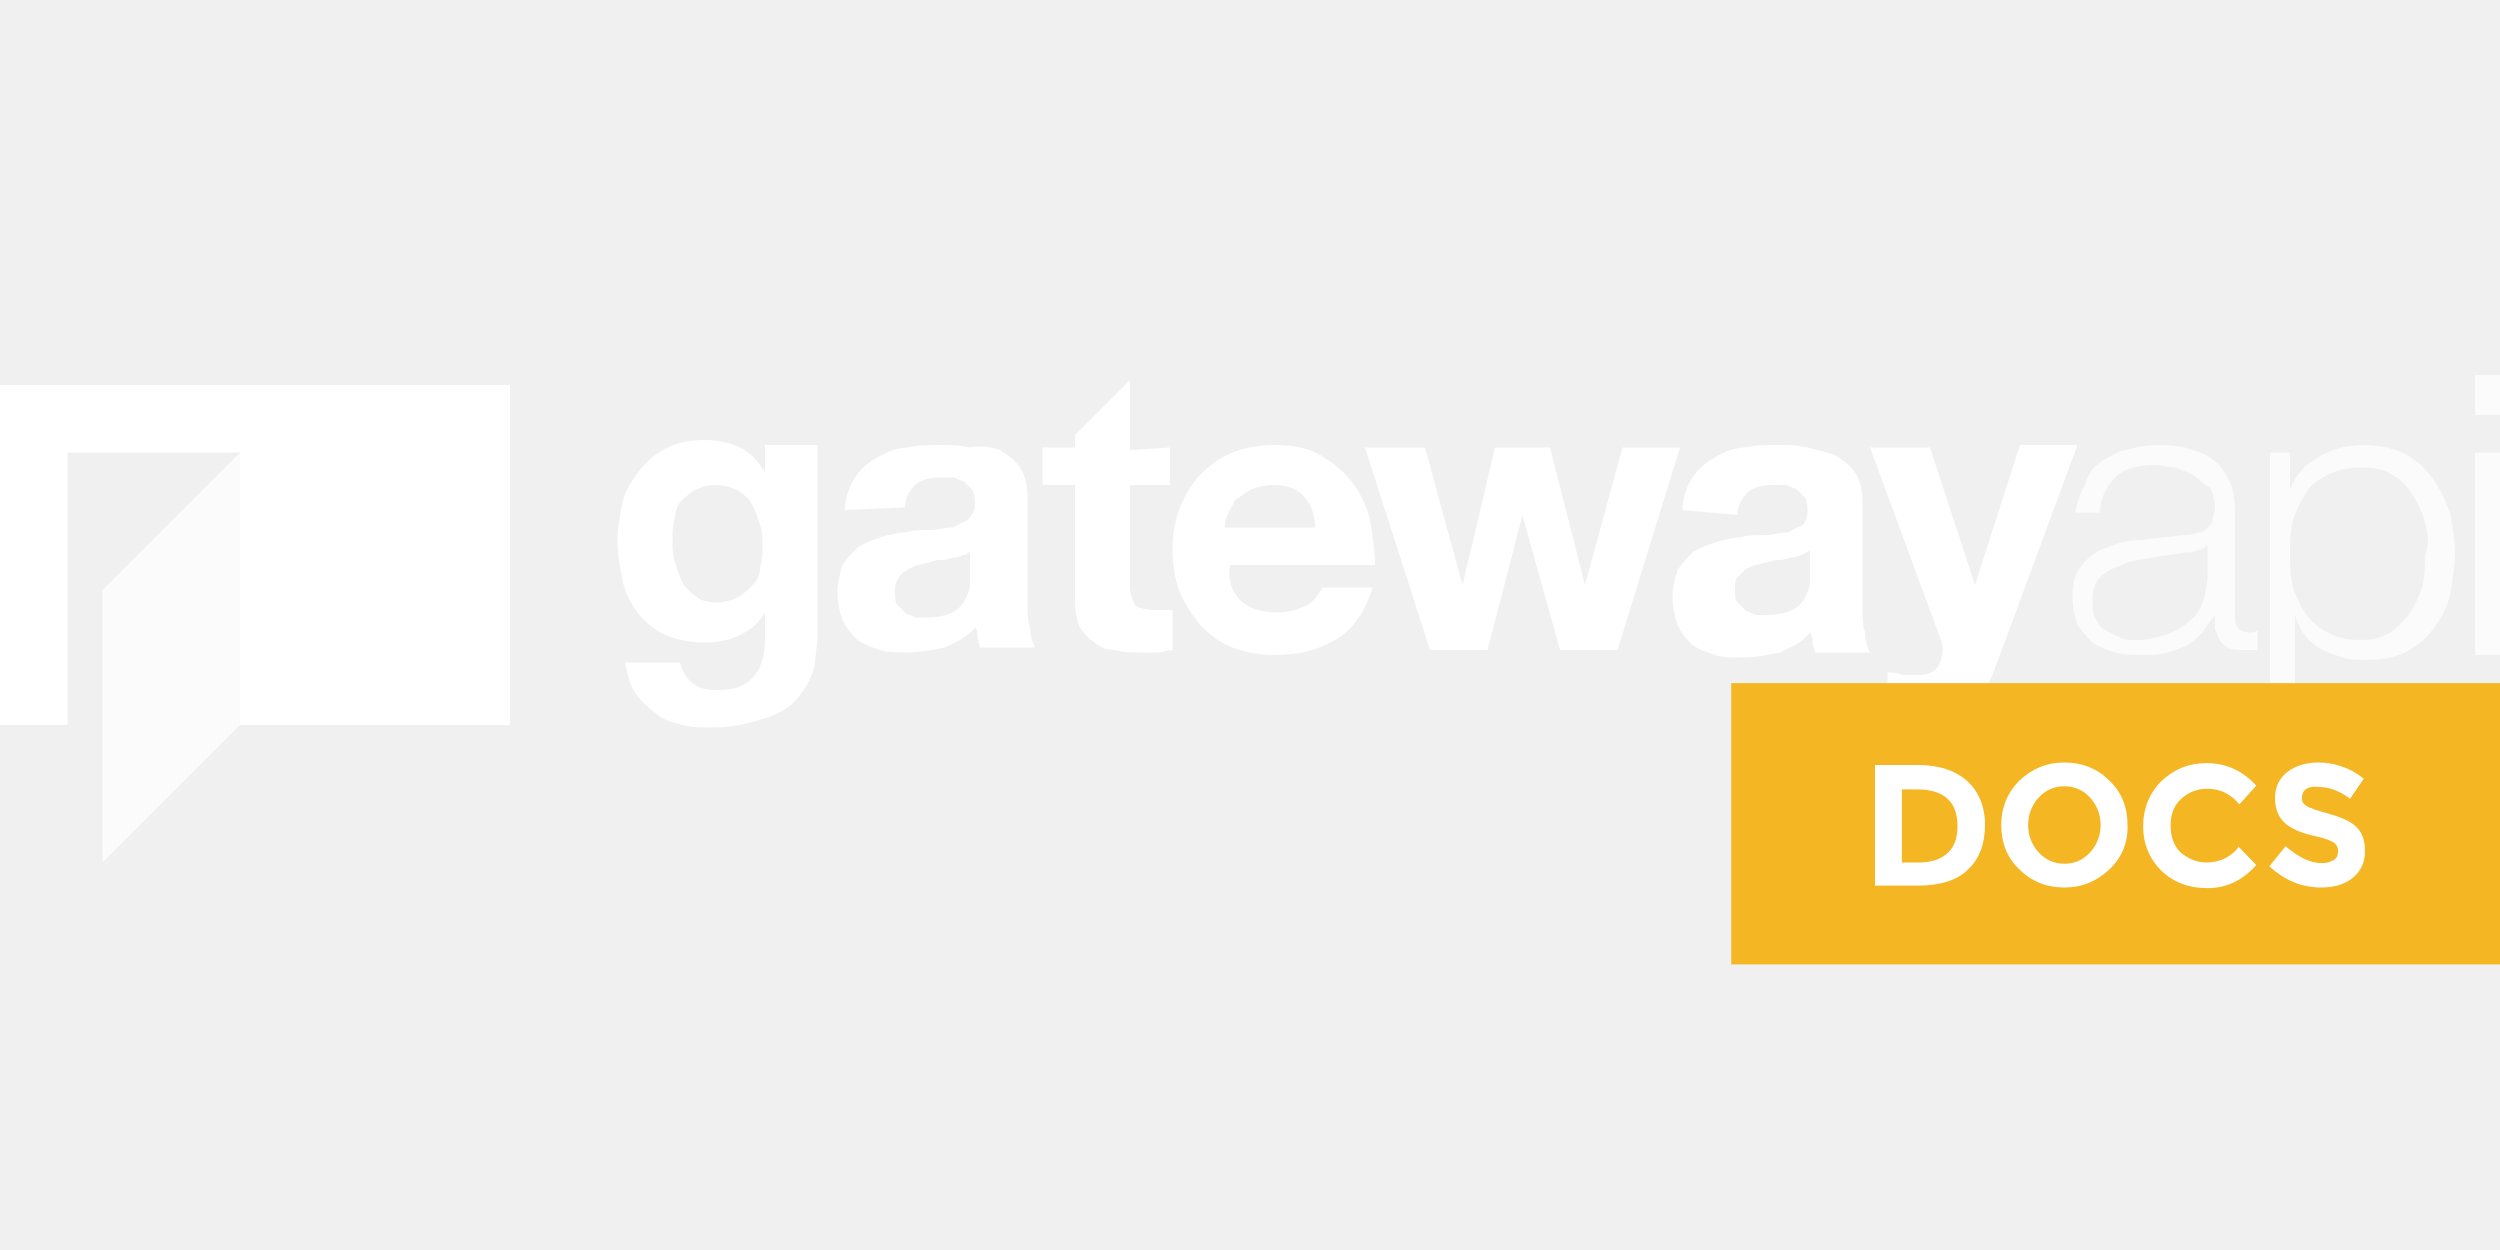
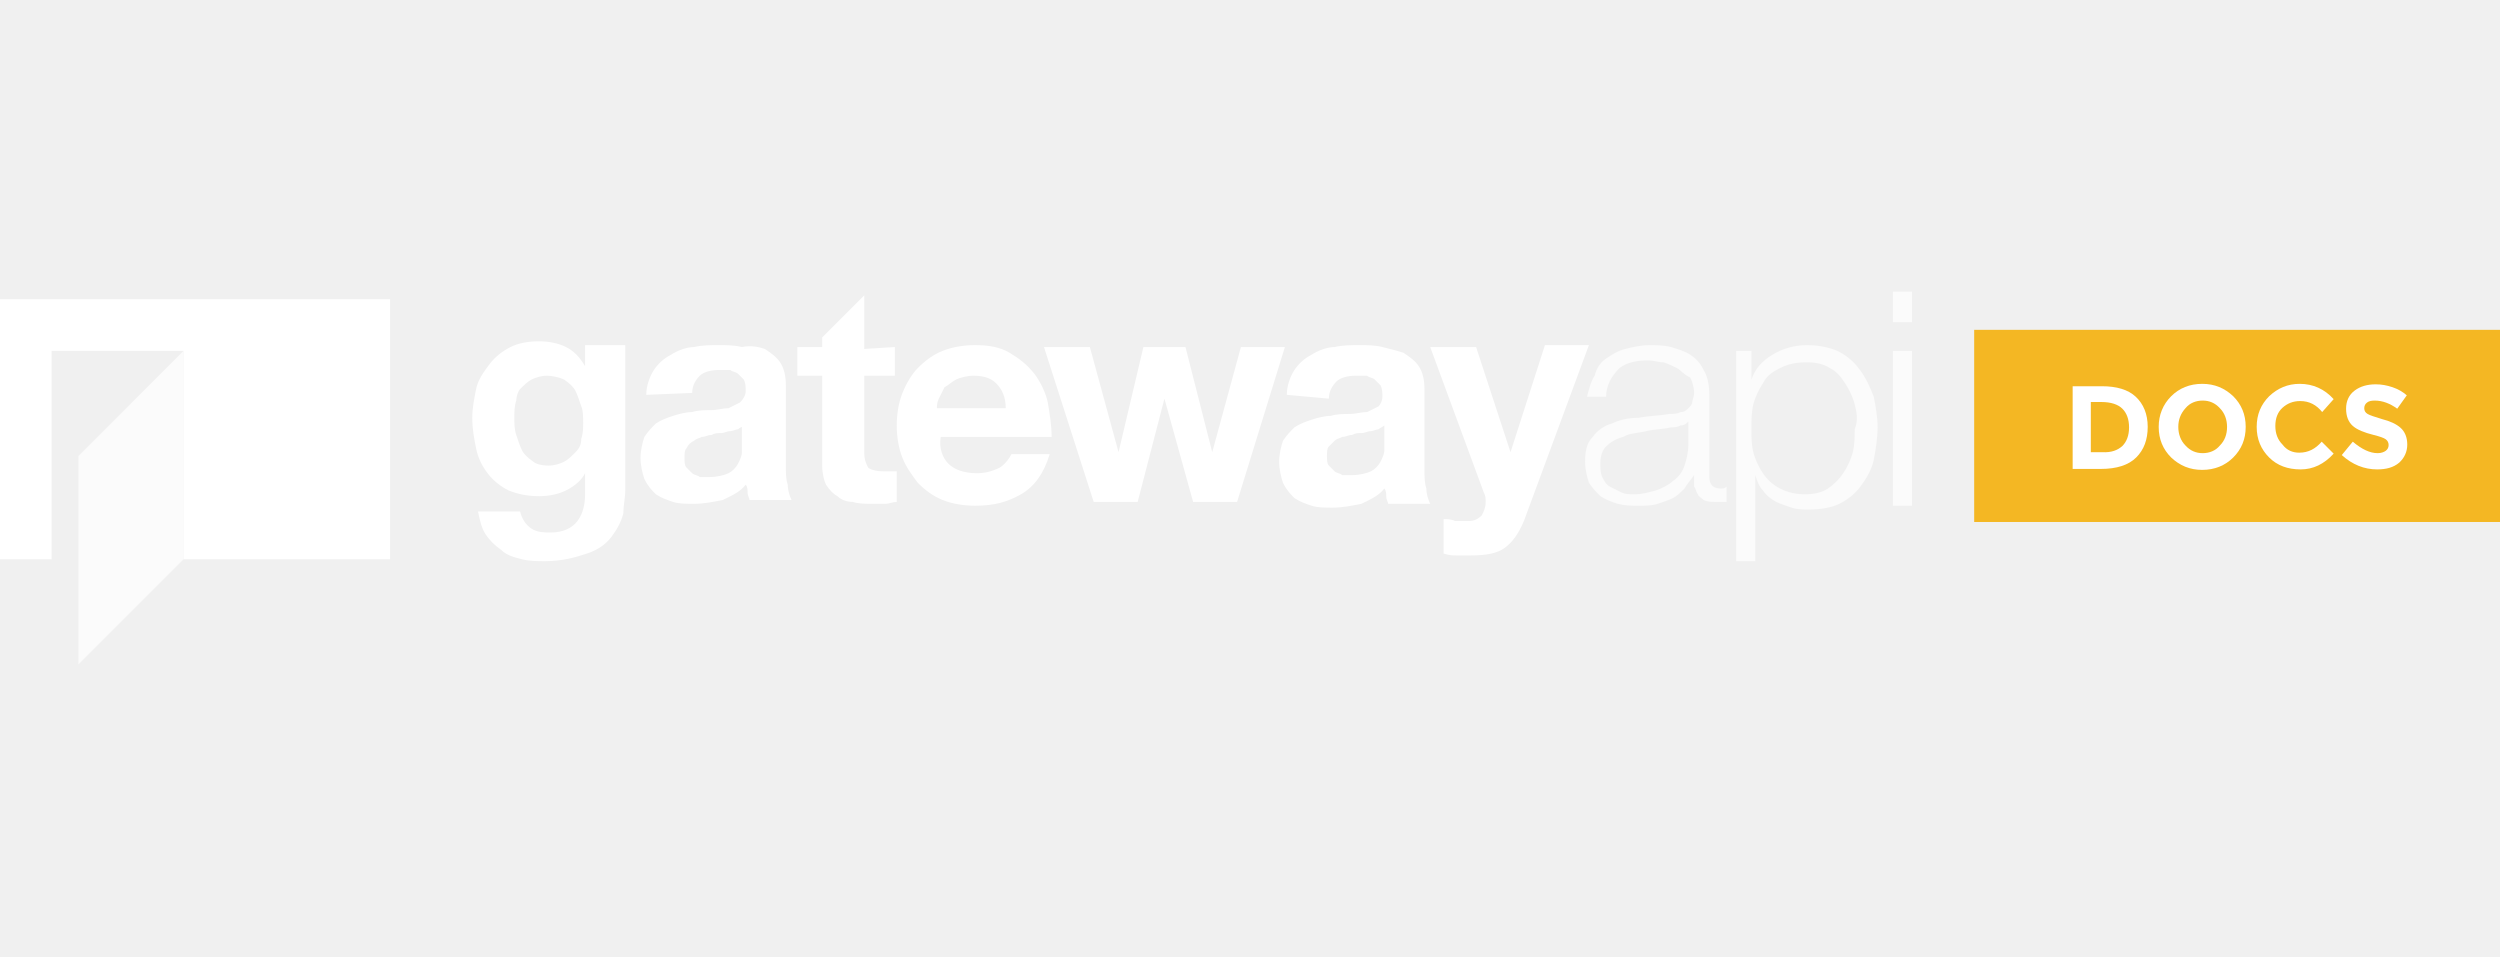
- <svg xmlns="http://www.w3.org/2000/svg" version="1.1" id="Layer_1" x="0px" y="0px" viewBox="0 0 400 200" enable-background="new 0 0 400 200" xml:space="preserve">
-   <polygon fill="#FFFFFF" points="0,61.6 0,116 10.8,116 10.8,72.4 38.4,72.4 38.4,116 81.6,116 81.6,61.6 " />
-   <polygon opacity="0.7" fill="#FFFFFF" enable-background="new    " points="38.4,116 16.4,138 16.4,94.4 38.4,72.4 " />
+ <svg xmlns="http://www.w3.org/2000/svg" version="1.1" id="Layer_1" x="0px" y="0px" viewBox="11 0 523 200" enable-background="new 11 0 523 200" xml:space="preserve">
  <g>
-     <path fill="#FFFFFF" d="M130.4,106.4c-0.4,1.6-1.2,3.2-2.4,4.8c-1.2,1.6-2.8,2.8-5.2,3.6c-2.4,0.8-5.2,1.6-8.8,1.6   c-1.6,0-3.2,0-4.8-0.4c-1.6-0.4-3.2-0.8-4.4-2c-1.2-0.8-2.4-2-3.2-3.2c-0.8-1.2-1.2-2.8-1.6-4.8h8.8c0.4,1.6,1.2,2.8,2.4,3.6   c1.2,0.8,2.8,0.8,4,0.8c2.4,0,4.4-0.8,5.6-2.4s1.6-3.6,1.6-5.6V98l0,0c-0.8,1.6-2.4,2.8-4,3.6s-3.6,1.2-5.6,1.2   c-2.4,0-4.4-0.4-6.4-1.2c-1.6-0.8-3.2-2-4.4-3.6s-2-3.2-2.4-5.2s-0.8-4-0.8-6.4c0-2,0.4-4,0.8-6s1.6-3.6,2.8-5.2   c1.2-1.6,2.8-2.8,4.4-3.6c1.6-0.8,3.6-1.2,6-1.2c2,0,4,0.4,5.6,1.2c1.6,0.8,2.8,2,4,4l0,0v-4.4h8.4v30.4   C130.8,103.2,130.4,104.8,130.4,106.4z M118,95.6c0.8-0.4,1.6-1.2,2.4-2s1.2-1.6,1.2-2.8c0.4-1.2,0.4-2.4,0.4-3.2   c0-1.2,0-2.8-0.4-3.6c-0.4-1.2-0.8-2.4-1.2-3.2c-0.4-0.8-1.2-1.6-2.4-2.4c-0.8-0.4-2.4-0.8-3.6-0.8s-2.4,0.4-3.2,0.8   c-0.8,0.4-1.6,1.2-2.4,2c-0.4,0.4-0.8,1.6-0.8,2.4c-0.4,1.2-0.4,2.4-0.4,3.6c0,1.2,0,2.4,0.4,3.6s0.8,2.4,1.2,3.2   c0.4,0.8,1.2,1.6,2.4,2.4c0.4,0.4,1.6,0.8,3.2,0.8C116,96.4,117.2,96,118,95.6z" />
-     <path fill="#FFFFFF" d="M135.2,81.6c0-2,0.8-4,1.6-5.2s2-2.4,3.6-3.2c1.2-0.8,3.2-1.6,4.8-1.6c1.6-0.4,3.6-0.4,5.2-0.4   c1.6,0,3.2,0,4.8,0.4c2-0.4,3.6,0,4.8,0.4c1.2,0.8,2.4,1.6,3.2,2.8c0.8,1.2,1.2,2.8,1.2,4.8v16.8c0,1.6,0,2.8,0.4,4   c0,1.2,0.4,2.4,0.8,3.2h-8.8c0-0.4-0.4-0.8-0.4-1.6c0-0.4,0-1.2-0.4-1.6c-1.2,1.6-3.2,2.4-4.8,3.2c-2,0.4-4,0.8-6,0.8   c-1.6,0-3.2,0-4.4-0.4c-1.2-0.4-2.4-0.8-3.6-1.6c-0.8-0.8-1.6-1.6-2.4-3.2c-0.4-1.2-0.8-2.8-0.8-4.4c0-1.6,0.4-3.2,0.8-4.4   c0.8-1.2,1.6-2,2.4-2.8c1.2-0.8,2.4-1.2,3.6-1.6c1.2-0.4,2.8-0.8,4-0.8c1.2-0.4,2.8-0.4,4-0.4s2.4-0.4,3.6-0.4   c0.8-0.4,1.6-0.8,2.4-1.2c0.8-0.8,1.2-1.6,1.2-2.4c0-0.8,0-1.6-0.4-2.4c-0.4-0.4-0.8-0.8-1.2-1.2c-0.4-0.4-1.2-0.4-1.6-0.8   c-0.8,0-1.6,0-2.4,0c-1.6,0-3.2,0.4-4,1.2c-0.8,0.8-1.6,2-1.6,3.6L135.2,81.6L135.2,81.6z M155.6,88c-0.4,0.4-0.8,0.4-1.2,0.8   c-0.4,0-1.2,0.4-1.6,0.4c-0.8,0-1.2,0.4-2,0.4s-1.2,0-2,0.4c-0.8,0-1.2,0.4-2,0.4c-0.8,0.4-1.2,0.4-1.6,0.8   c-0.8,0.4-1.2,0.8-1.6,1.6c-0.4,0.4-0.4,1.2-0.4,2c0,0.8,0,1.6,0.4,2c0.4,0.4,0.8,0.8,1.2,1.2s1.2,0.4,1.6,0.8c0.8,0,1.2,0,2,0   c1.6,0,3.2-0.4,4-0.8c0.8-0.4,1.6-1.2,2-2s0.8-1.6,0.8-2.4s0-1.6,0-2V88H155.6z" />
-     <path fill="#FFFFFF" d="M187.2,71.6v6h-6.4v16c0,1.6,0.4,2.4,0.8,3.2c0.4,0.4,1.6,0.8,3.2,0.8c0.4,0,0.8,0,1.6,0c0.4,0,0.8,0,1.2,0   v6.4c-0.8,0-1.6,0.4-2.4,0.4c-0.8,0-1.6,0-2.8,0s-2.8,0-4-0.4c-1.2,0-2.4-0.4-3.2-1.2c-0.8-0.4-1.6-1.2-2.4-2.4   c-0.4-0.8-0.8-2.4-0.8-4V77.6h-5.2v-6h5.2v-2l8.8-8.8V72L187.2,71.6L187.2,71.6z" />
-     <path fill="#FFFFFF" d="M198.4,96c1.2,1.2,3.2,2,6,2c1.6,0,3.2-0.4,4.8-1.2c1.2-0.8,2-2,2.4-2.8h8c-1.2,4-3.2,6.8-6,8.4   s-5.6,2.4-9.6,2.4c-2.4,0-4.8-0.4-6.8-1.2c-2-0.8-3.6-2-5.2-3.6c-1.2-1.6-2.4-3.2-3.2-5.2s-1.2-4.4-1.2-6.8c0-2.4,0.4-4.8,1.2-6.8   s2-4,3.2-5.2c1.6-1.6,3.2-2.8,5.2-3.6c2-0.8,4.4-1.2,6.8-1.2c2.8,0,5.2,0.4,7.2,1.6s3.6,2.4,5.2,4.4c1.2,1.6,2.4,4,2.8,6   c0.4,2.4,0.8,4.8,0.8,7.2h-23.2C196.4,92.8,197.2,94.8,198.4,96z M208.4,79.2c-1.2-1.2-2.8-1.6-4.8-1.6c-1.2,0-2.8,0.4-3.6,0.8   s-1.6,1.2-2.4,1.6c-0.4,0.8-0.8,1.6-1.2,2.4c-0.4,0.8-0.4,1.6-0.4,2h14.4C210.4,82,209.6,80.4,208.4,79.2z" />
-     <path fill="#FFFFFF" d="M249.6,104l-6-21.6l0,0L238,104h-9.2l-10.4-32.4h9.6l6,22l0,0l5.2-22h8.8l5.6,22l0,0l6-22h9.2l-10,32.4   H249.6z" />
-     <path fill="#FFFFFF" d="M269.2,81.6c0-2,0.8-4,1.6-5.2c0.8-1.2,2-2.4,3.6-3.2c1.2-0.8,3.2-1.6,4.8-1.6c1.6-0.4,3.6-0.4,5.2-0.4   s3.2,0,4.8,0.4c1.6,0.4,3.2,0.8,4.4,1.2c1.2,0.8,2.4,1.6,3.2,2.8c0.8,1.2,1.2,2.8,1.2,4.8v16.8c0,1.6,0,2.8,0.4,4   c0,1.2,0.4,2.4,0.8,3.2h-8.8c0-0.4-0.4-0.8-0.4-1.6c0-0.4,0-1.2-0.4-1.6c-1.2,1.6-3.2,2.4-4.8,3.2c-2,0.4-4,0.8-6,0.8   c-1.6,0-3.2,0-4.4-0.4c-1.2-0.4-2.4-0.8-3.6-1.6c-0.8-0.8-1.6-1.6-2.4-3.2c-0.4-1.2-0.8-2.8-0.8-4.4c0-1.6,0.4-3.2,0.8-4.4   c0.8-1.2,1.6-2,2.4-2.8c1.2-0.8,2.4-1.2,3.6-1.6s2.8-0.8,4-0.8c1.2-0.4,2.8-0.4,4-0.4s2.4-0.4,3.6-0.4c0.8-0.4,1.6-0.8,2.4-1.2   c0.4-0.4,0.8-1.2,0.8-2c0-0.8,0-1.6-0.4-2.4c-0.4-0.4-0.8-0.8-1.2-1.2c-0.4-0.4-1.2-0.4-1.6-0.8c-0.8,0-1.6,0-2.4,0   c-1.6,0-3.2,0.4-4,1.2s-1.6,2-1.6,3.6L269.2,81.6L269.2,81.6z M289.6,88c-0.4,0.4-0.8,0.4-1.2,0.8c-0.4,0-1.2,0.4-1.6,0.4   c-0.8,0-1.2,0.4-2,0.4s-1.2,0-2,0.4c-0.8,0-1.2,0.4-2,0.4c-0.8,0.4-1.2,0.4-1.6,0.8s-0.8,0.8-1.2,1.2c-0.4,0.4-0.4,1.2-0.4,2   c0,0.8,0,1.6,0.4,2c0.4,0.4,0.8,0.8,1.2,1.2c0.4,0.4,1.2,0.4,1.6,0.8c0.8,0,1.2,0,2,0c1.6,0,3.2-0.4,4-0.8s1.6-1.2,2-2   s0.8-1.6,0.8-2.4s0-1.6,0-2L289.6,88L289.6,88z" />
-     <path fill="#FFFFFF" d="M314.8,113.6c-1.6,1.2-4,1.6-7.2,1.6c-0.8,0-1.6,0-2.8,0c-0.8,0-1.6,0-2.8-0.4v-7.2c0.8,0,1.6,0,2.4,0.4   c0.8,0,1.6,0,2.8,0c1.2,0,2-0.4,2.8-1.2c0.4-0.8,0.8-1.6,0.8-2.8c0-0.8,0-1.2-0.4-2l-11.2-30.4h9.6l7.2,22l0,0l7.2-22.4h9.2   L318.8,108C317.6,110.8,316.4,112.4,314.8,113.6z" />
+     <polygon fill="#FFFFFF" points="11,62.6 11,117 21.8,117 21.8,73.4 49.4,73.4 49.4,117 92.6,117 92.6,62.6  " />
+     <polygon opacity="0.7" fill="#FFFFFF" enable-background="new    " points="49.4,117 27.4,139 27.4,95.4 49.4,73.4  " />
+     <g>
+       <path fill="#FFFFFF" d="M141.4,107.4c-0.4,1.6-1.2,3.2-2.4,4.8c-1.2,1.6-2.8,2.8-5.2,3.6c-2.4,0.8-5.2,1.6-8.8,1.6    c-1.6,0-3.2,0-4.8-0.4c-1.6-0.4-3.2-0.8-4.4-2c-1.2-0.8-2.4-2-3.2-3.2c-0.8-1.2-1.2-2.8-1.6-4.8h8.8c0.4,1.6,1.2,2.8,2.4,3.6    c1.2,0.8,2.8,0.8,4,0.8c2.4,0,4.4-0.8,5.6-2.4c1.2-1.6,1.6-3.6,1.6-5.6V99l0,0c-0.8,1.6-2.4,2.8-4,3.6c-1.6,0.8-3.6,1.2-5.6,1.2    c-2.4,0-4.4-0.4-6.4-1.2c-1.6-0.8-3.2-2-4.4-3.6s-2-3.2-2.4-5.2s-0.8-4-0.8-6.4c0-2,0.4-4,0.8-6s1.6-3.6,2.8-5.2    c1.2-1.6,2.8-2.8,4.4-3.6c1.6-0.8,3.6-1.2,6-1.2c2,0,4,0.4,5.6,1.2c1.6,0.8,2.8,2,4,4l0,0v-4.4h8.4v30.4    C141.8,104.2,141.4,105.8,141.4,107.4z M129,96.6c0.8-0.4,1.6-1.2,2.4-2c0.8-0.8,1.2-1.6,1.2-2.8c0.4-1.2,0.4-2.4,0.4-3.2    c0-1.2,0-2.8-0.4-3.6c-0.4-1.2-0.8-2.4-1.2-3.2c-0.4-0.8-1.2-1.6-2.4-2.4c-0.8-0.4-2.4-0.8-3.6-0.8s-2.4,0.4-3.2,0.8    c-0.8,0.4-1.6,1.2-2.4,2c-0.4,0.4-0.8,1.6-0.8,2.4c-0.4,1.2-0.4,2.4-0.4,3.6c0,1.2,0,2.4,0.4,3.6s0.8,2.4,1.2,3.2    c0.4,0.8,1.2,1.6,2.4,2.4c0.4,0.4,1.6,0.8,3.2,0.8C127,97.4,128.2,97,129,96.6z" />
+       <path fill="#FFFFFF" d="M146.2,82.6c0-2,0.8-4,1.6-5.2s2-2.4,3.6-3.2c1.2-0.8,3.2-1.6,4.8-1.6c1.6-0.4,3.6-0.4,5.2-0.4    c1.6,0,3.2,0,4.8,0.4c2-0.4,3.6,0,4.8,0.4c1.2,0.8,2.4,1.6,3.2,2.8c0.8,1.2,1.2,2.8,1.2,4.8v16.8c0,1.6,0,2.8,0.4,4    c0,1.2,0.4,2.4,0.8,3.2h-8.8c0-0.4-0.4-0.8-0.4-1.6c0-0.4,0-1.2-0.4-1.6c-1.2,1.6-3.2,2.4-4.8,3.2c-2,0.4-4,0.8-6,0.8    c-1.6,0-3.2,0-4.4-0.4c-1.2-0.4-2.4-0.8-3.6-1.6c-0.8-0.8-1.6-1.6-2.4-3.2c-0.4-1.2-0.8-2.8-0.8-4.4c0-1.6,0.4-3.2,0.8-4.4    c0.8-1.2,1.6-2,2.4-2.8c1.2-0.8,2.4-1.2,3.6-1.6c1.2-0.4,2.8-0.8,4-0.8c1.2-0.4,2.8-0.4,4-0.4s2.4-0.4,3.6-0.4    c0.8-0.4,1.6-0.8,2.4-1.2c0.8-0.8,1.2-1.6,1.2-2.4c0-0.8,0-1.6-0.4-2.4c-0.4-0.4-0.8-0.8-1.2-1.2c-0.4-0.4-1.2-0.4-1.6-0.8    c-0.8,0-1.6,0-2.4,0c-1.6,0-3.2,0.4-4,1.2c-0.8,0.8-1.6,2-1.6,3.6L146.2,82.6L146.2,82.6z M166.6,89c-0.4,0.4-0.8,0.4-1.2,0.8    c-0.4,0-1.2,0.4-1.6,0.4c-0.8,0-1.2,0.4-2,0.4s-1.2,0-2,0.4c-0.8,0-1.2,0.4-2,0.4c-0.8,0.4-1.2,0.4-1.6,0.8    c-0.8,0.4-1.2,0.8-1.6,1.6c-0.4,0.4-0.4,1.2-0.4,2c0,0.8,0,1.6,0.4,2c0.4,0.4,0.8,0.8,1.2,1.2s1.2,0.4,1.6,0.8c0.8,0,1.2,0,2,0    c1.6,0,3.2-0.4,4-0.8c0.8-0.4,1.6-1.2,2-2s0.8-1.6,0.8-2.4s0-1.6,0-2V89H166.6z" />
+       <path fill="#FFFFFF" d="M198.2,72.6v6h-6.4v16c0,1.6,0.4,2.4,0.8,3.2c0.4,0.4,1.6,0.8,3.2,0.8c0.4,0,0.8,0,1.6,0    c0.4,0,0.8,0,1.2,0v6.4c-0.8,0-1.6,0.4-2.4,0.4c-0.8,0-1.6,0-2.8,0s-2.8,0-4-0.4c-1.2,0-2.4-0.4-3.2-1.2c-0.8-0.4-1.6-1.2-2.4-2.4    c-0.4-0.8-0.8-2.4-0.8-4V78.6h-5.2v-6h5.2v-2l8.8-8.8V73L198.2,72.6L198.2,72.6z" />
+       <path fill="#FFFFFF" d="M209.4,97c1.2,1.2,3.2,2,6,2c1.6,0,3.2-0.4,4.8-1.2c1.2-0.8,2-2,2.4-2.8h8c-1.2,4-3.2,6.8-6,8.4    s-5.6,2.4-9.6,2.4c-2.4,0-4.8-0.4-6.8-1.2c-2-0.8-3.6-2-5.2-3.6c-1.2-1.6-2.4-3.2-3.2-5.2s-1.2-4.4-1.2-6.8c0-2.4,0.4-4.8,1.2-6.8    s2-4,3.2-5.2c1.6-1.6,3.2-2.8,5.2-3.6c2-0.8,4.4-1.2,6.8-1.2c2.8,0,5.2,0.4,7.2,1.6s3.6,2.4,5.2,4.4c1.2,1.6,2.4,4,2.8,6    c0.4,2.4,0.8,4.8,0.8,7.2h-23.2C207.4,93.8,208.2,95.8,209.4,97z M219.4,80.2c-1.2-1.2-2.8-1.6-4.8-1.6c-1.2,0-2.8,0.4-3.6,0.8    s-1.6,1.2-2.4,1.6c-0.4,0.8-0.8,1.6-1.2,2.4c-0.4,0.8-0.4,1.6-0.4,2h14.4C221.4,83,220.6,81.4,219.4,80.2z" />
+       <path fill="#FFFFFF" d="M260.6,105l-6-21.6l0,0L249,105h-9.2l-10.4-32.4h9.6l6,22l0,0l5.2-22h8.8l5.6,22l0,0l6-22h9.2l-10,32.4    H260.6z" />
+       <path fill="#FFFFFF" d="M280.2,82.6c0-2,0.8-4,1.6-5.2c0.8-1.2,2-2.4,3.6-3.2c1.2-0.8,3.2-1.6,4.8-1.6c1.6-0.4,3.6-0.4,5.2-0.4    s3.2,0,4.8,0.4c1.6,0.4,3.2,0.8,4.4,1.2c1.2,0.8,2.4,1.6,3.2,2.8c0.8,1.2,1.2,2.8,1.2,4.8v16.8c0,1.6,0,2.8,0.4,4    c0,1.2,0.4,2.4,0.8,3.2h-8.8c0-0.4-0.4-0.8-0.4-1.6c0-0.4,0-1.2-0.4-1.6c-1.2,1.6-3.2,2.4-4.8,3.2c-2,0.4-4,0.8-6,0.8    c-1.6,0-3.2,0-4.4-0.4c-1.2-0.4-2.4-0.8-3.6-1.6c-0.8-0.8-1.6-1.6-2.4-3.2c-0.4-1.2-0.8-2.8-0.8-4.4c0-1.6,0.4-3.2,0.8-4.4    c0.8-1.2,1.6-2,2.4-2.8c1.2-0.8,2.4-1.2,3.6-1.6s2.8-0.8,4-0.8c1.2-0.4,2.8-0.4,4-0.4s2.4-0.4,3.6-0.4c0.8-0.4,1.6-0.8,2.4-1.2    c0.4-0.4,0.8-1.2,0.8-2c0-0.8,0-1.6-0.4-2.4c-0.4-0.4-0.8-0.8-1.2-1.2c-0.4-0.4-1.2-0.4-1.6-0.8c-0.8,0-1.6,0-2.4,0    c-1.6,0-3.2,0.4-4,1.2s-1.6,2-1.6,3.6L280.2,82.6L280.2,82.6z M300.6,89c-0.4,0.4-0.8,0.4-1.2,0.8c-0.4,0-1.2,0.4-1.6,0.4    c-0.8,0-1.2,0.4-2,0.4s-1.2,0-2,0.4c-0.8,0-1.2,0.4-2,0.4c-0.8,0.4-1.2,0.4-1.6,0.8s-0.8,0.8-1.2,1.2c-0.4,0.4-0.4,1.2-0.4,2    c0,0.8,0,1.6,0.4,2c0.4,0.4,0.8,0.8,1.2,1.2c0.4,0.4,1.2,0.4,1.6,0.8c0.8,0,1.2,0,2,0c1.6,0,3.2-0.4,4-0.8s1.6-1.2,2-2    s0.8-1.6,0.8-2.4s0-1.6,0-2L300.6,89L300.6,89z" />
+       <path fill="#FFFFFF" d="M325.8,114.6c-1.6,1.2-4,1.6-7.2,1.6c-0.8,0-1.6,0-2.8,0c-0.8,0-1.6,0-2.8-0.4v-7.2c0.8,0,1.6,0,2.4,0.4    c0.8,0,1.6,0,2.8,0c1.2,0,2-0.4,2.8-1.2c0.4-0.8,0.8-1.6,0.8-2.8c0-0.8,0-1.2-0.4-2l-11.2-30.4h9.6l7.2,22l0,0l7.2-22.4h9.2    L329.8,109C328.6,111.8,327.4,113.4,325.8,114.6z" />
+     </g>
+     <g opacity="0.7">
+       <path fill="#FFFFFF" d="M344.6,78.6c0.4-1.6,1.2-2.8,2.4-3.6s2.4-1.6,4-2s3.2-0.8,5.2-0.8c1.2,0,2.8,0,4.4,0.4    c1.2,0.4,2.8,0.8,4,1.6c1.2,0.8,2,1.6,2.8,3.2c0.8,1.2,1.2,3.2,1.2,5.2v17.2c0,1.6,0.8,2.4,2.4,2.4c0.4,0,0.8,0,1.2-0.4v3.2    c-0.4,0-0.8,0-1.2,0c-0.4,0-0.8,0-1.2,0c-0.8,0-1.6,0-2.4-0.4c-0.4-0.4-1.2-0.8-1.2-1.2c-0.4-0.4-0.4-1.2-0.8-1.6    c0-0.8,0-1.6,0-2.4l0,0c-0.8,1.2-1.6,2-2,2.8c-0.8,0.8-1.6,1.6-2.4,2s-2,0.8-3.2,1.2c-1.2,0.4-2.4,0.4-4,0.4s-2.8,0-4.4-0.4    c-1.2-0.4-2.4-0.8-3.6-1.6c-0.8-0.8-1.6-1.6-2.4-2.8c-0.4-1.2-0.8-2.8-0.8-4.4c0-2.4,0.4-4,1.6-5.2c0.8-1.2,2.4-2.4,4-2.8    c1.6-0.8,3.6-1.2,5.6-1.2c2-0.4,4-0.4,6.4-0.8c0.8,0,1.6,0,2.4-0.4c0.8,0,1.2-0.4,1.6-0.8s0.8-0.8,0.8-1.2s0.4-1.2,0.4-2    c0-1.2-0.4-2.4-0.8-3.2c-1.6-0.8-2-1.6-2.8-2c-0.8-0.4-1.6-0.8-2.8-1.2c-1.2,0-2-0.4-3.2-0.4c-2.4,0-4.4,0.4-6,1.6    c-1.6,1.6-2.8,3.6-2.8,6h-4C343.4,81.4,343.8,79.8,344.6,78.6z M364.2,88.2c-0.4,0.4-0.8,0.8-1.6,0.8c-0.8,0.4-1.2,0.4-2,0.4    c-1.6,0.4-3.6,0.4-5.2,0.8c-1.6,0.4-3.6,0.4-4.8,1.2c-1.6,0.4-2.8,1.2-3.6,2c-0.8,0.8-1.2,2-1.2,3.6c0,0.8,0,2,0.4,2.8    c0.4,0.8,0.8,1.6,1.6,2c0.8,0.4,1.6,0.8,2.4,1.2s1.6,0.4,2.8,0.4c1.6,0,2.8-0.4,4.4-0.8c1.2-0.4,2.8-1.2,3.6-2    c1.2-0.8,2-2,2.4-3.2s0.8-2.8,0.8-4.4L364.2,88.2L364.2,88.2L364.2,88.2z" />
+       <path fill="#FFFFFF" d="M377.4,73.4v6l0,0c0.8-2.4,2.4-4,4.4-5.2c2-1.2,4.4-2,7.2-2c2.4,0,4.4,0.4,6.4,1.2c1.6,0.8,3.2,2,4.4,3.6    c1.6,2,2.4,4,3.2,6c0.4,2,0.8,4.4,0.8,6.4s-0.4,4.8-0.8,6.8s-1.6,4-2.8,5.6c-1.2,1.6-2.8,2.8-4.4,3.6c-1.6,0.8-4,1.2-6.4,1.2    c-1.2,0-2.4,0-3.6-0.4s-2.4-0.8-3.2-1.2c-0.8-0.4-2-1.2-2.8-2.4c-0.8-0.8-1.2-2-1.6-3.2l0,0v18h-4v-44H377.4L377.4,73.4z     M399,84.6c-0.4-1.6-1.2-3.2-2-4.4c-0.8-1.2-1.6-2.4-3.2-3.2c-1.2-0.8-2.8-1.2-4.8-1.2c-2.4,0-4,0.4-5.6,1.2s-2.8,1.6-3.6,3.2    c-0.8,1.2-1.6,2.8-2,4.4s-0.4,3.6-0.4,5.2c0,1.6,0,3.2,0.4,4.8s1.2,3.2,2,4.4s2,2.4,3.6,3.2c1.6,0.8,3.2,1.2,5.2,1.2    s3.6-0.4,4.8-1.2c1.2-0.8,2.4-2,3.2-3.2c0.8-1.2,1.6-2.8,2-4.4s0.4-3.2,0.4-4.8C399.8,87.8,399.4,86.2,399,84.6z" />
+       <path fill="#FFFFFF" d="M411,61v6.4h-4V61H411z M411,73.4v32.4h-4V73.4H411z" />
+     </g>
  </g>
-   <g opacity="0.7">
-     <path fill="#FFFFFF" d="M333.6,77.6c0.4-1.6,1.2-2.8,2.4-3.6s2.4-1.6,4-2s3.2-0.8,5.2-0.8c1.2,0,2.8,0,4.4,0.4   c1.2,0.4,2.8,0.8,4,1.6c1.2,0.8,2,1.6,2.8,3.2c0.8,1.2,1.2,3.2,1.2,5.2v17.2c0,1.6,0.8,2.4,2.4,2.4c0.4,0,0.8,0,1.2-0.4v3.2   c-0.4,0-0.8,0-1.2,0c-0.4,0-0.8,0-1.2,0c-0.8,0-1.6,0-2.4-0.4c-0.4-0.4-1.2-0.8-1.2-1.2c-0.4-0.4-0.4-1.2-0.8-1.6   c0-0.8,0-1.6,0-2.4l0,0c-0.8,1.2-1.6,2-2,2.8c-0.8,0.8-1.6,1.6-2.4,2s-2,0.8-3.2,1.2c-1.2,0.4-2.4,0.4-4,0.4s-2.8,0-4.4-0.4   c-1.2-0.4-2.4-0.8-3.6-1.6c-0.8-0.8-1.6-1.6-2.4-2.8c-0.4-1.2-0.8-2.8-0.8-4.4c0-2.4,0.4-4,1.6-5.2c0.8-1.2,2.4-2.4,4-2.8   c1.6-0.8,3.6-1.2,5.6-1.2c2-0.4,4-0.4,6.4-0.8c0.8,0,1.6,0,2.4-0.4c0.8,0,1.2-0.4,1.6-0.8s0.8-0.8,0.8-1.2s0.4-1.2,0.4-2   c0-1.2-0.4-2.4-0.8-3.2c-1.6-0.8-2-1.6-2.8-2c-0.8-0.4-1.6-0.8-2.8-1.2c-1.2,0-2-0.4-3.2-0.4c-2.4,0-4.4,0.4-6,1.6   c-1.6,1.6-2.8,3.6-2.8,6h-4C332.4,80.4,332.8,78.8,333.6,77.6z M353.2,87.2c-0.4,0.4-0.8,0.8-1.6,0.8c-0.8,0.4-1.2,0.4-2,0.4   c-1.6,0.4-3.6,0.4-5.2,0.8c-1.6,0.4-3.6,0.4-4.8,1.2c-1.6,0.4-2.8,1.2-3.6,2c-0.8,0.8-1.2,2-1.2,3.6c0,0.8,0,2,0.4,2.8   c0.4,0.8,0.8,1.6,1.6,2c0.8,0.4,1.6,0.8,2.4,1.2s1.6,0.4,2.8,0.4c1.6,0,2.8-0.4,4.4-0.8c1.2-0.4,2.8-1.2,3.6-2c1.2-0.8,2-2,2.4-3.2   s0.8-2.8,0.8-4.4L353.2,87.2L353.2,87.2L353.2,87.2z" />
-     <path fill="#FFFFFF" d="M366.4,72.4v6l0,0c0.8-2.4,2.4-4,4.4-5.2c2-1.2,4.4-2,7.2-2c2.4,0,4.4,0.4,6.4,1.2c1.6,0.8,3.2,2,4.4,3.6   c1.6,2,2.4,4,3.2,6c0.4,2,0.8,4.4,0.8,6.4s-0.4,4.8-0.8,6.8s-1.6,4-2.8,5.6c-1.2,1.6-2.8,2.8-4.4,3.6c-1.6,0.8-4,1.2-6.4,1.2   c-1.2,0-2.4,0-3.6-0.4s-2.4-0.8-3.2-1.2c-0.8-0.4-2-1.2-2.8-2.4c-0.8-0.8-1.2-2-1.6-3.2l0,0v18h-4v-44H366.4L366.4,72.4z M388,83.6   c-0.4-1.6-1.2-3.2-2-4.4c-0.8-1.2-1.6-2.4-3.2-3.2c-1.2-0.8-2.8-1.2-4.8-1.2c-2.4,0-4,0.4-5.6,1.2s-2.8,1.6-3.6,3.2   c-0.8,1.2-1.6,2.8-2,4.4s-0.4,3.6-0.4,5.2c0,1.6,0,3.2,0.4,4.8s1.2,3.2,2,4.4s2,2.4,3.6,3.2c1.6,0.8,3.2,1.2,5.2,1.2   s3.6-0.4,4.8-1.2c1.2-0.8,2.4-2,3.2-3.2c0.8-1.2,1.6-2.8,2-4.4s0.4-3.2,0.4-4.8C388.8,86.8,388.4,85.2,388,83.6z" />
-     <path fill="#FFFFFF" d="M400,60v6.4h-4V60H400z M400,72.4v32.4h-4V72.4H400z" />
-   </g>
-   <rect x="277" y="109.3" fill="#F4B723" width="123" height="45" />
  <g>
-     <path fill="#FFFFFF" d="M314.8,125c1.8,1.7,2.8,4,2.8,7c0,3-0.9,5.4-2.7,7.1c-1.8,1.8-4.5,2.6-8.2,2.6H300v-19.3h6.8   C310.3,122.4,312.9,123.3,314.8,125z M311.6,136.5c1.1-1,1.6-2.4,1.6-4.3c0-1.9-0.5-3.4-1.6-4.4c-1.1-1-2.7-1.5-4.9-1.5h-2.4V138   h2.7C309,138,310.5,137.5,311.6,136.5z" />
-     <path fill="#FFFFFF" d="M337.5,139.1c-2,1.9-4.4,2.9-7.2,2.9c-2.9,0-5.3-1-7.2-2.9c-2-1.9-2.9-4.3-2.9-7.1c0-2.8,1-5.2,2.9-7.1   c2-1.9,4.4-2.9,7.2-2.9c2.9,0,5.3,1,7.2,2.9c2,1.9,2.9,4.3,2.9,7.1C340.5,134.8,339.5,137.2,337.5,139.1z M336.1,132   c0-1.7-0.6-3.2-1.7-4.4c-1.1-1.2-2.5-1.8-4.1-1.8c-1.6,0-3,0.6-4.1,1.8c-1.1,1.2-1.7,2.7-1.7,4.4c0,1.7,0.6,3.2,1.7,4.4   c1.1,1.2,2.5,1.8,4.1,1.8c1.6,0,3-0.6,4.1-1.8C335.5,135.2,336.1,133.7,336.1,132z" />
-     <path fill="#FFFFFF" d="M353,138c2.1,0,3.9-0.8,5.2-2.5l2.8,2.9c-2.2,2.5-4.8,3.7-7.8,3.7c-3,0-5.4-0.9-7.4-2.8   c-1.9-1.9-2.9-4.3-2.9-7.1s1-5.3,2.9-7.2c2-1.9,4.4-2.9,7.2-2.9c3.2,0,5.8,1.2,8,3.6l-2.7,3c-1.4-1.7-3.1-2.5-5.1-2.5   c-1.6,0-3,0.5-4.2,1.6s-1.7,2.5-1.7,4.3c0,1.8,0.5,3.2,1.6,4.3C350.1,137.4,351.5,138,353,138z" />
-     <path fill="#FFFFFF" d="M368.9,126.3c-0.4,0.3-0.6,0.8-0.6,1.4c0,0.6,0.3,1,0.8,1.3c0.5,0.3,1.7,0.7,3.5,1.2c1.8,0.5,3.3,1.1,4.3,2   c1,0.9,1.5,2.2,1.5,4c0,1.7-0.6,3.1-1.9,4.2c-1.3,1.1-3,1.6-5.1,1.6c-3.1,0-5.8-1.1-8.3-3.4l2.6-3.2c2.1,1.8,4,2.7,5.8,2.7   c0.8,0,1.4-0.2,1.9-0.5c0.5-0.3,0.7-0.8,0.7-1.4c0-0.6-0.2-1-0.7-1.4c-0.5-0.3-1.4-0.7-2.9-1c-2.3-0.5-3.9-1.2-4.9-2.1   c-1-0.9-1.6-2.2-1.6-4c0-1.8,0.7-3.2,2-4.2c1.3-1,3-1.5,4.9-1.5c1.3,0,2.6,0.2,3.9,0.7c1.3,0.4,2.4,1.1,3.4,1.9l-2.2,3.2   c-1.7-1.3-3.4-1.9-5.2-1.9C369.9,125.8,369.3,126,368.9,126.3z" />
+     <rect x="424" y="69" fill="#F4B723" width="110" height="40.2" />
+     <g>
+       <path fill="#FFFFFF" d="M457.8,83c1.6,1.5,2.5,3.6,2.5,6.3c0,2.7-0.8,4.8-2.4,6.4c-1.6,1.6-4.1,2.4-7.4,2.4h-5.9V80.8h6.1    C453.8,80.8,456.2,81.5,457.8,83z M455,93.3c0.9-0.9,1.4-2.2,1.4-3.9c0-1.7-0.5-3-1.4-3.9c-0.9-0.9-2.4-1.4-4.4-1.4h-2.2v10.5h2.4    C452.7,94.7,454,94.2,455,93.3z" />
+       <path fill="#FFFFFF" d="M478.2,95.7c-1.7,1.7-3.9,2.6-6.5,2.6c-2.6,0-4.7-0.9-6.5-2.6c-1.7-1.7-2.6-3.8-2.6-6.4    c0-2.5,0.9-4.7,2.6-6.4c1.7-1.7,3.9-2.6,6.5-2.6c2.6,0,4.7,0.9,6.5,2.6c1.7,1.7,2.6,3.8,2.6,6.4C480.8,91.9,479.9,94,478.2,95.7z     M476.9,89.3c0-1.5-0.5-2.9-1.5-3.9c-1-1.1-2.2-1.6-3.6-1.6c-1.4,0-2.7,0.5-3.6,1.6c-1,1.1-1.5,2.4-1.5,3.9c0,1.5,0.5,2.9,1.5,3.9    c1,1.1,2.2,1.6,3.6,1.6c1.4,0,2.7-0.5,3.6-1.6C476.4,92.2,476.9,90.9,476.9,89.3z" />
+       <path fill="#FFFFFF" d="M492,94.7c1.9,0,3.4-0.8,4.7-2.3l2.5,2.5c-2,2.2-4.3,3.3-6.9,3.3c-2.7,0-4.9-0.8-6.6-2.5    c-1.7-1.7-2.6-3.8-2.6-6.4c0-2.6,0.9-4.7,2.6-6.4c1.8-1.7,3.9-2.6,6.4-2.6c2.8,0,5.2,1.1,7.1,3.2l-2.4,2.7    c-1.2-1.5-2.7-2.3-4.6-2.3c-1.5,0-2.7,0.5-3.7,1.4c-1,0.9-1.5,2.2-1.5,3.8c0,1.6,0.5,2.9,1.5,3.9C489.4,94.2,490.6,94.7,492,94.7z    " />
+       <path fill="#FFFFFF" d="M506.2,84.2c-0.4,0.3-0.6,0.7-0.6,1.2c0,0.5,0.2,0.9,0.7,1.2c0.5,0.3,1.5,0.6,3.1,1.1    c1.6,0.4,2.9,1,3.8,1.8c0.9,0.8,1.4,2,1.4,3.5c0,1.5-0.6,2.8-1.7,3.8c-1.2,1-2.7,1.4-4.6,1.4c-2.7,0-5.2-1-7.4-3l2.3-2.8    c1.9,1.6,3.6,2.4,5.2,2.4c0.7,0,1.3-0.2,1.7-0.5c0.4-0.3,0.6-0.7,0.6-1.2c0-0.5-0.2-0.9-0.6-1.2c-0.4-0.3-1.3-0.6-2.5-0.9    c-2-0.5-3.5-1.1-4.4-1.9c-0.9-0.8-1.4-2-1.4-3.6c0-1.6,0.6-2.9,1.8-3.8c1.2-0.9,2.7-1.3,4.4-1.3c1.2,0,2.3,0.2,3.5,0.6    c1.2,0.4,2.2,1,3,1.7l-2,2.8c-1.5-1.1-3.1-1.7-4.7-1.7C507.1,83.8,506.6,83.9,506.2,84.2z" />
+     </g>
  </g>
</svg>
